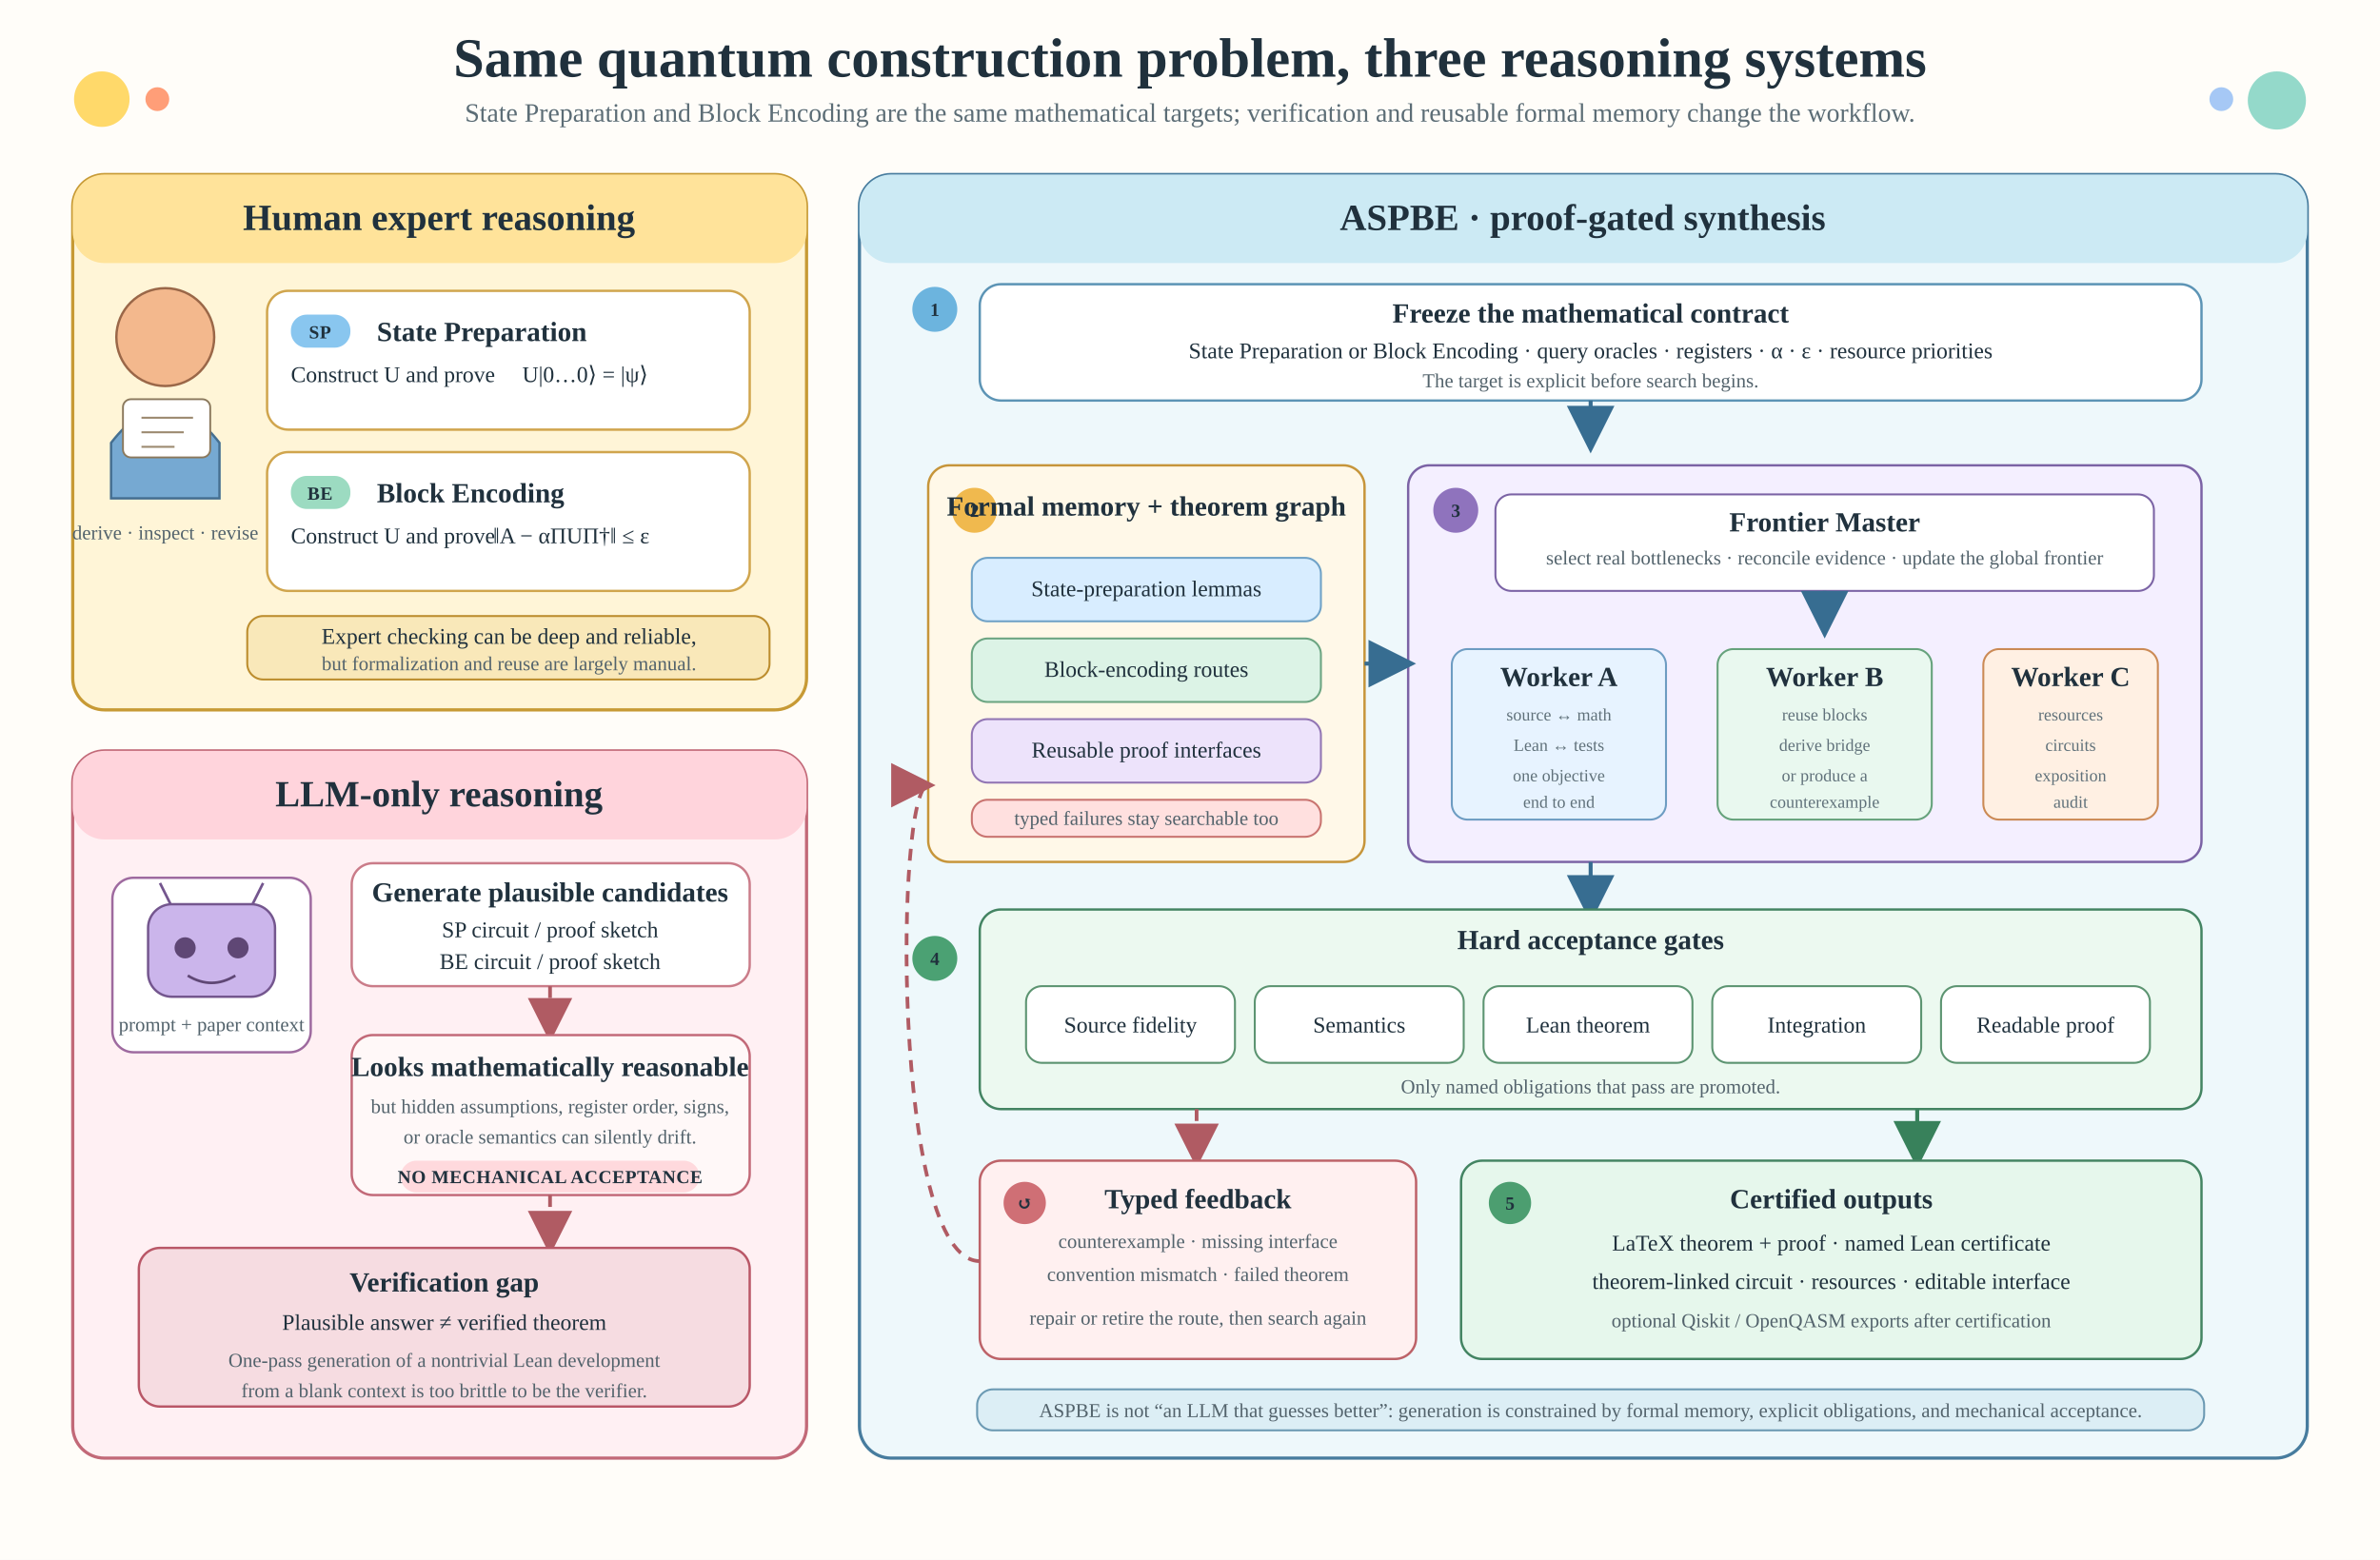
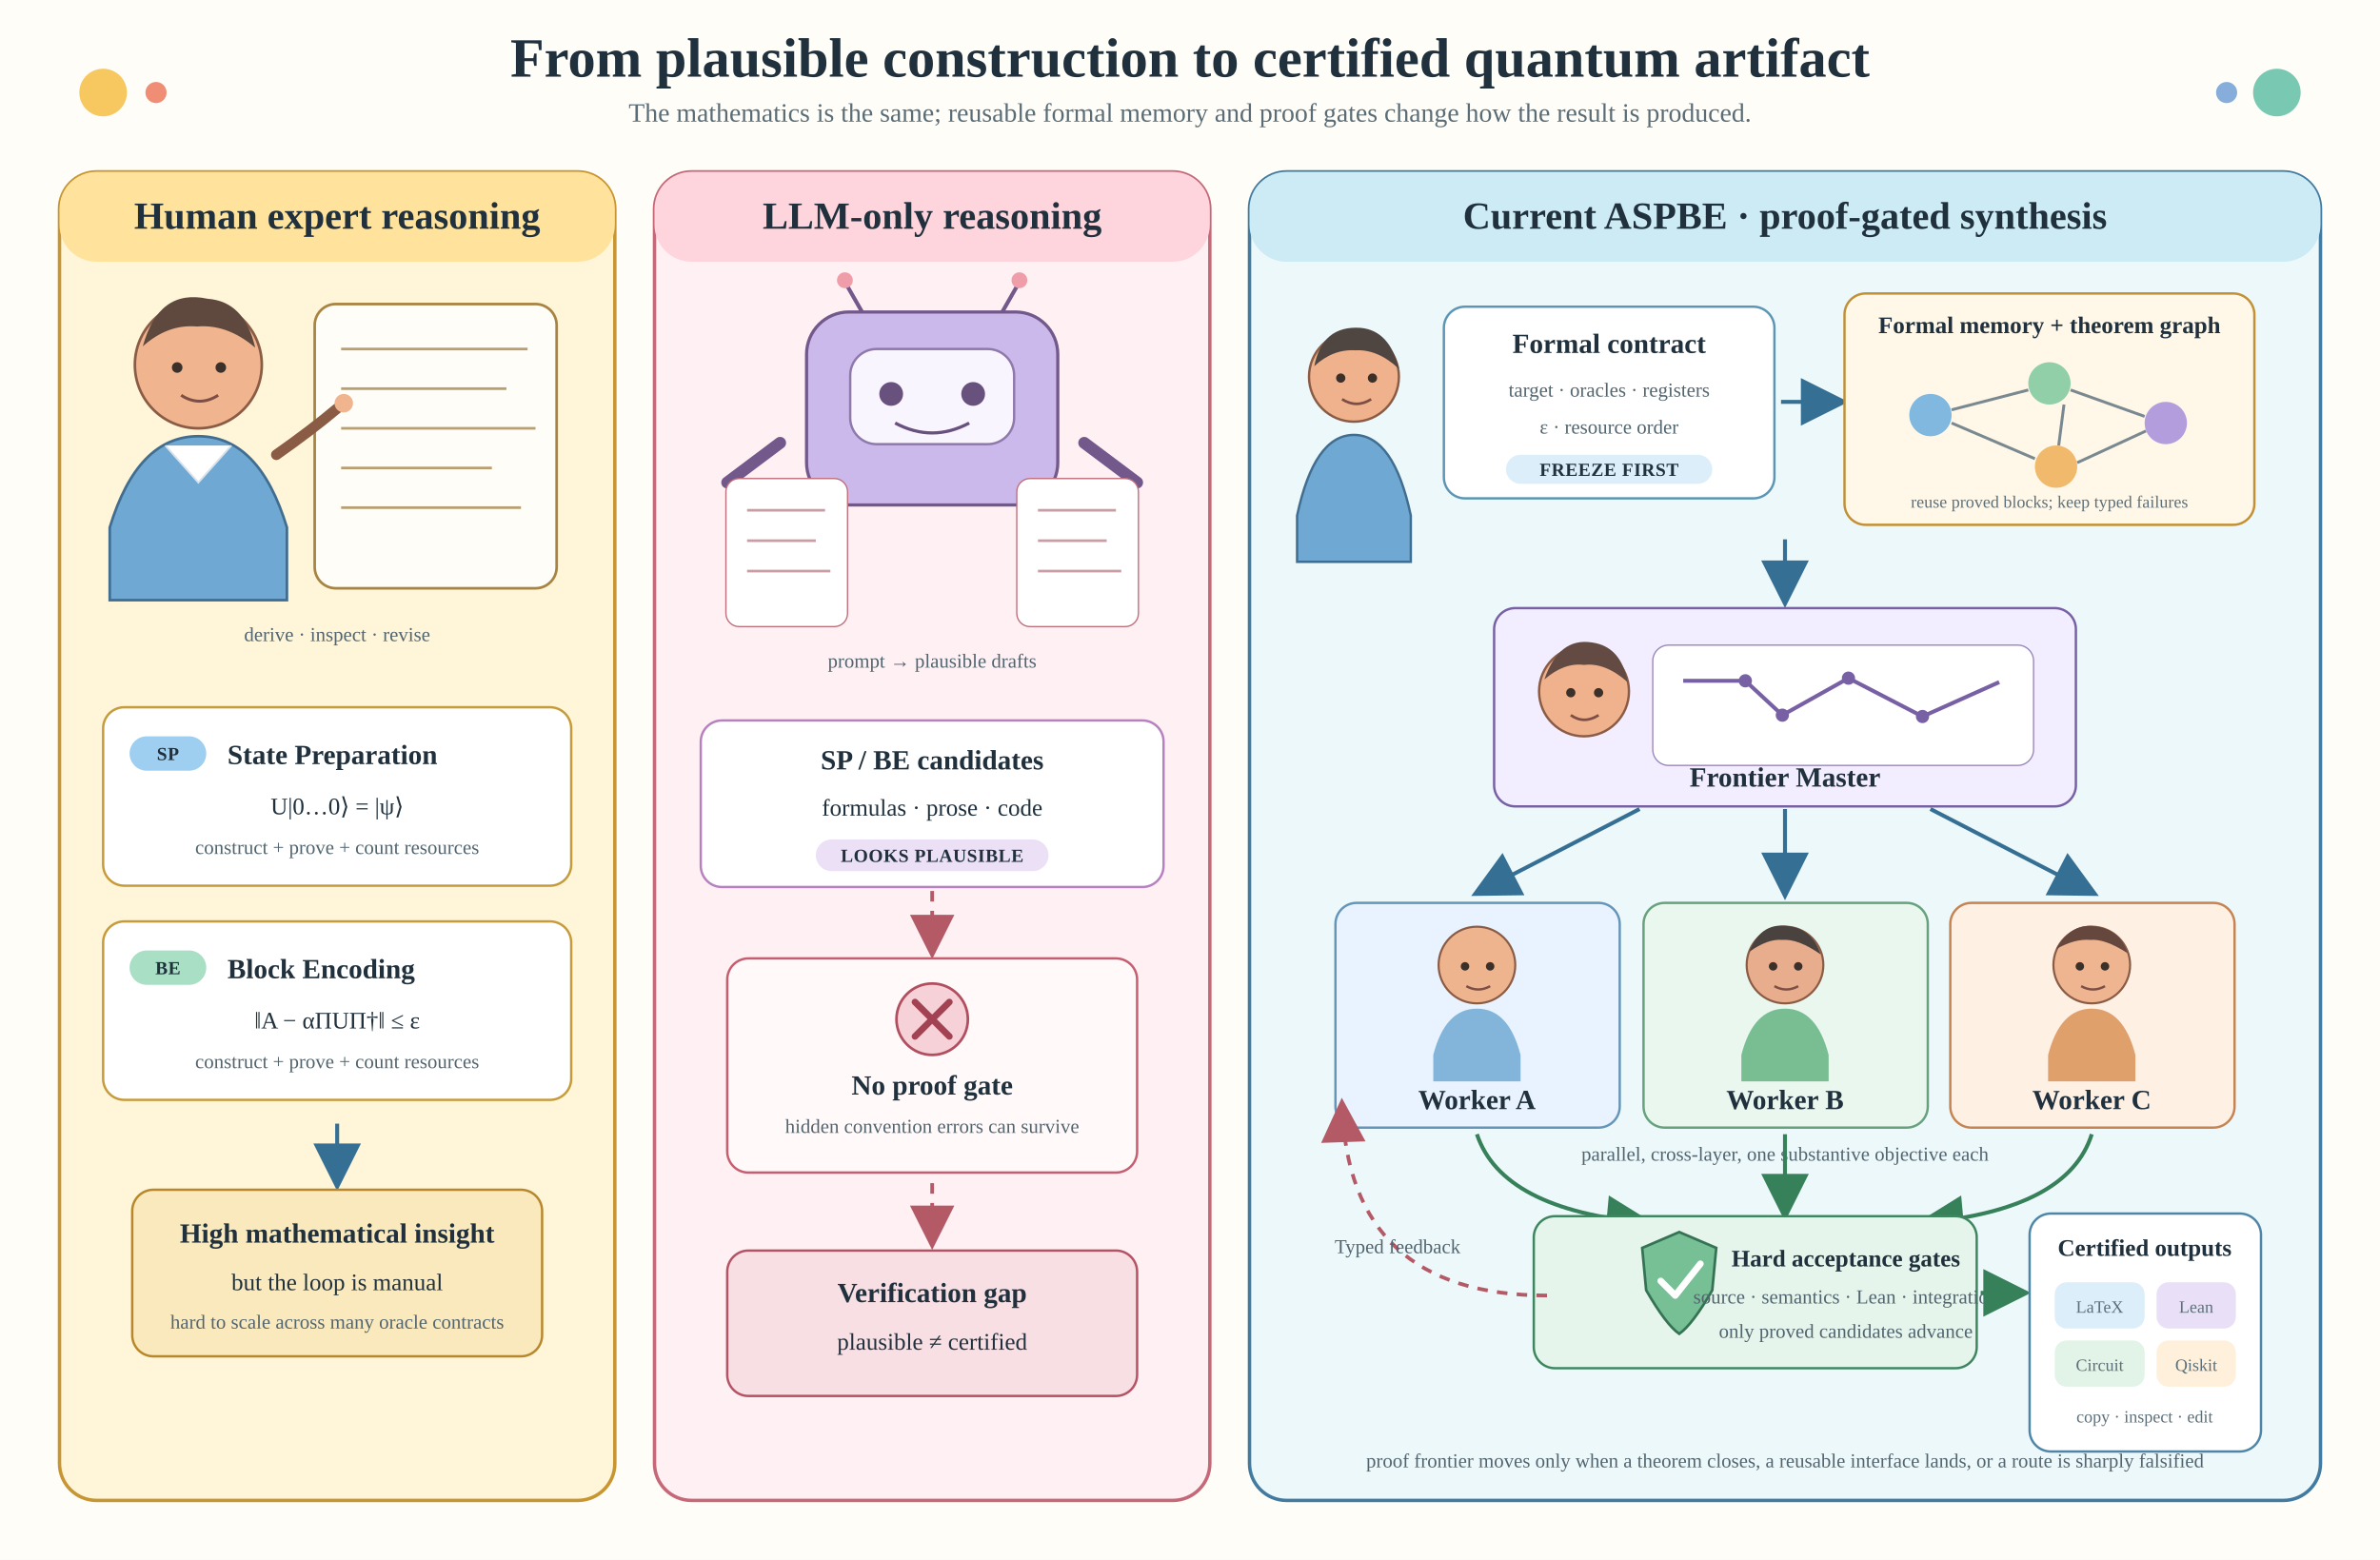
<svg xmlns="http://www.w3.org/2000/svg" width="1800" height="1180" viewBox="0 0 1800 1180" role="img" aria-labelledby="title desc">
  <defs>
    <marker id="arrowBlue" markerWidth="12" markerHeight="12" refX="10" refY="6" orient="auto">
-       <path d="M0,0 L12,6 L0,12 z" fill="#376d91" />
+       <path d="M0,0 L12,6 L0,12 z" fill="#356f94" />
    </marker>
    <marker id="arrowGreen" markerWidth="12" markerHeight="12" refX="10" refY="6" orient="auto">
-       <path d="M0,0 L12,6 L0,12 z" fill="#38815b" />
+       <path d="M0,0 L12,6 L0,12 z" fill="#36805a" />
    </marker>
    <marker id="arrowRed" markerWidth="12" markerHeight="12" refX="10" refY="6" orient="auto">
-       <path d="M0,0 L12,6 L0,12 z" fill="#b05b63" />
+       <path d="M0,0 L12,6 L0,12 z" fill="#b45a67" />
    </marker>
    <style>
      text { font-family: "Times New Roman", Times, serif; fill: #20313d; }
      .title { font-size: 42px; font-weight: 700; }
-       .subtitle { font-size: 20px; fill: #5c6d76; }
-       .panelTitle { font-size: 28px; font-weight: 700; }
+       .subtitle { font-size: 20px; fill: #5a6d77; }
+       .panelTitle { font-size: 29px; font-weight: 700; }
      .head { font-size: 21px; font-weight: 700; }
-       .body { font-size: 17px; }
-       .small { font-size: 15px; fill: #53636c; }
-       .tiny { font-size: 13px; fill: #60717a; }
+       .body { font-size: 18px; }
+       .small { font-size: 15px; fill: #52656f; }
+       .tiny { font-size: 13px; fill: #5d7079; }
      .chip { font-size: 14px; font-weight: 700; letter-spacing: .4px; }
-       .panel { stroke-width: 2.4; rx: 24; ry: 24; }
+       .panel { stroke-width: 2.6; rx: 28; ry: 28; }
      .card { stroke-width: 1.8; rx: 16; ry: 16; }
-       .mini { stroke-width: 1.5; rx: 12; ry: 12; }
-       .blueArrow { stroke: #376d91; stroke-width: 3; fill: none; marker-end: url(#arrowBlue); }
-       .greenArrow { stroke: #38815b; stroke-width: 3; fill: none; marker-end: url(#arrowGreen); }
-       .redArrow { stroke: #b05b63; stroke-width: 2.8; fill: none; stroke-dasharray: 9 7; marker-end: url(#arrowRed); }
+       .blueArrow { stroke: #356f94; stroke-width: 3; fill: none; marker-end: url(#arrowBlue); }
+       .greenArrow { stroke: #36805a; stroke-width: 3; fill: none; marker-end: url(#arrowGreen); }
+       .redArrow { stroke: #b45a67; stroke-width: 2.8; fill: none; stroke-dasharray: 8 7; marker-end: url(#arrowRed); }
    </style>
  </defs>
-   <rect width="1800" height="1180" fill="#fffdf9" />
-   <circle cx="77" cy="75" r="21" fill="#ffd96a" />
-   <circle cx="119" cy="75" r="9" fill="#ff9e78" />
-   <circle cx="1722" cy="76" r="22" fill="#94d9ca" />
-   <circle cx="1680" cy="75" r="9" fill="#a6c8f5" />
-   <text class="title" x="900" y="58" text-anchor="middle">Same quantum construction problem, three reasoning systems</text>
-   <text class="subtitle" x="900" y="92" text-anchor="middle">State Preparation and Block Encoding are the same mathematical targets; verification and reusable formal memory change the workflow.</text>
-   <rect class="panel" x="55" y="132" width="555" height="405" fill="#fff5d7" stroke="#c79a35" />
-   <rect x="55" y="132" width="555" height="67" rx="24" ry="24" fill="#ffe39a" />
-   <text class="panelTitle" x="332" y="174" text-anchor="middle">Human expert reasoning</text>
-   <circle cx="125" cy="255" r="37" fill="#f3b88d" stroke="#9a6748" stroke-width="1.8" />
-   <path d="M84 335 Q125 282 166 335 L166 377 L84 377 Z" fill="#76a9d2" stroke="#456f91" stroke-width="1.8" />
-   <rect x="93" y="302" width="66" height="44" rx="6" fill="#fff" stroke="#8b795d" stroke-width="1.4" />
-   <path d="M107 316 L146 316 M107 327 L139 327 M107 338 L132 338" stroke="#9c8a70" stroke-width="1.5" />
-   <text class="small" x="125" y="408" text-anchor="middle">derive · inspect · revise</text>
-   <rect class="card" x="202" y="220" width="365" height="105" fill="#fff" stroke="#d0a54d" />
-   <rect x="220" y="238" width="45" height="25" rx="12" fill="#89c6ef" />
-   <text class="chip" x="242" y="256" text-anchor="middle">SP</text>
-   <text class="head" x="285" y="258">State Preparation</text>
-   <text class="body" x="220" y="289">Construct U and prove</text>
-   <text class="body" x="395" y="289">U|0…0⟩ = |ψ⟩</text>
-   <rect class="card" x="202" y="342" width="365" height="105" fill="#fff" stroke="#d0a54d" />
-   <rect x="220" y="360" width="45" height="25" rx="12" fill="#9cdbc1" />
-   <text class="chip" x="242" y="378" text-anchor="middle">BE</text>
-   <text class="head" x="285" y="380">Block Encoding</text>
-   <text class="body" x="220" y="411">Construct U and prove</text>
-   <text class="body" x="373" y="411">‖A − αΠUΠ†‖ ≤ ε</text>
-   <rect class="mini" x="187" y="466" width="395" height="48" fill="#f9e8b9" stroke="#bc8d2e" />
-   <text class="body" x="385" y="487" text-anchor="middle">Expert checking can be deep and reliable,</text>
-   <text class="small" x="385" y="507" text-anchor="middle">but formalization and reuse are largely manual.</text>
-   <rect class="panel" x="55" y="568" width="555" height="535" fill="#fff0f3" stroke="#c26978" />
-   <rect x="55" y="568" width="555" height="67" rx="24" ry="24" fill="#ffd4dc" />
-   <text class="panelTitle" x="332" y="610" text-anchor="middle">LLM-only reasoning</text>
-   <rect class="card" x="85" y="664" width="150" height="132" fill="#fff" stroke="#9e6a9f" />
-   <rect x="112" y="684" width="96" height="70" rx="18" fill="#cbb5eb" stroke="#74568e" stroke-width="1.8" />
-   <circle cx="140" cy="717" r="8" fill="#5f4775" />
-   <circle cx="180" cy="717" r="8" fill="#5f4775" />
-   <path d="M142 738 Q160 749 178 738" stroke="#5f4775" stroke-width="2" fill="none" />
-   <path d="M129 684 L121 668 M191 684 L199 668" stroke="#74568e" stroke-width="2" />
-   <text class="small" x="160" y="780" text-anchor="middle">prompt + paper context</text>
-   <rect class="card" x="266" y="653" width="301" height="93" fill="#fff" stroke="#ca7c89" />
-   <text class="head" x="416" y="682" text-anchor="middle">Generate plausible candidates</text>
-   <text class="body" x="416" y="709" text-anchor="middle">SP circuit / proof sketch</text>
-   <text class="body" x="416" y="733" text-anchor="middle">BE circuit / proof sketch</text>
-   <path class="redArrow" d="M416 746 L416 783" />
-   <rect class="card" x="266" y="783" width="301" height="121" fill="#fff8f8" stroke="#c26978" />
-   <text class="head" x="416" y="814" text-anchor="middle">Looks mathematically reasonable</text>
-   <text class="small" x="416" y="842" text-anchor="middle">but hidden assumptions, register order, signs,</text>
-   <text class="small" x="416" y="865" text-anchor="middle">or oracle semantics can silently drift.</text>
-   <rect x="303" y="878" width="226" height="24" rx="12" fill="#ffd9dd" />
-   <text class="chip" x="416" y="895" text-anchor="middle" fill="#8f3e4a">NO MECHANICAL ACCEPTANCE</text>
-   <path class="redArrow" d="M416 904 L416 944" />
-   <rect class="card" x="105" y="944" width="462" height="120" fill="#f6dce1" stroke="#b95767" />
-   <text class="head" x="336" y="977" text-anchor="middle">Verification gap</text>
-   <text class="body" x="336" y="1006" text-anchor="middle">Plausible answer ≠ verified theorem</text>
-   <text class="small" x="336" y="1034" text-anchor="middle">One-pass generation of a nontrivial Lean development</text>
-   <text class="small" x="336" y="1057" text-anchor="middle">from a blank context is too brittle to be the verifier.</text>
-   <rect class="panel" x="650" y="132" width="1095" height="971" fill="#eef8fb" stroke="#477c9e" />
-   <rect x="650" y="132" width="1095" height="67" rx="24" ry="24" fill="#cceaf4" />
-   <text class="panelTitle" x="1197" y="174" text-anchor="middle">ASPBE · proof-gated synthesis</text>
-   <circle cx="707" cy="234" r="17" fill="#6cb4de" />
-   <text class="chip" x="707" y="239" text-anchor="middle" fill="#fff">1</text>
-   <rect class="card" x="741" y="215" width="924" height="88" fill="#fff" stroke="#5c94b5" />
-   <text class="head" x="1203" y="244" text-anchor="middle">Freeze the mathematical contract</text>
-   <text class="body" x="1203" y="271" text-anchor="middle">State Preparation or Block Encoding · query oracles · registers · α · ε · resource priorities</text>
-   <text class="small" x="1203" y="293" text-anchor="middle">The target is explicit before search begins.</text>
-   <path class="blueArrow" d="M1203 303 L1203 337" />
-   <rect class="card" x="702" y="352" width="330" height="300" fill="#fff8e8" stroke="#c6953a" />
-   <circle cx="737" cy="386" r="17" fill="#f0b94e" />
-   <text class="chip" x="737" y="391" text-anchor="middle" fill="#fff">2</text>
-   <text class="head" x="867" y="390" text-anchor="middle">Formal memory + theorem graph</text>
-   <rect class="mini" x="735" y="422" width="264" height="48" fill="#d8edff" stroke="#6fa2c7" />
-   <text class="body" x="867" y="451" text-anchor="middle">State-preparation lemmas</text>
-   <rect class="mini" x="735" y="483" width="264" height="48" fill="#dcf3e6" stroke="#6ca582" />
-   <text class="body" x="867" y="512" text-anchor="middle">Block-encoding routes</text>
-   <rect class="mini" x="735" y="544" width="264" height="48" fill="#ede3fb" stroke="#9276b4" />
-   <text class="body" x="867" y="573" text-anchor="middle">Reusable proof interfaces</text>
-   <rect class="mini" x="735" y="605" width="264" height="28" fill="#ffe0df" stroke="#c97470" />
-   <text class="small" x="867" y="624" text-anchor="middle">typed failures stay searchable too</text>
-   <rect class="card" x="1065" y="352" width="600" height="300" fill="#f4efff" stroke="#7b63a5" />
-   <circle cx="1101" cy="386" r="17" fill="#8f73bd" />
-   <text class="chip" x="1101" y="391" text-anchor="middle" fill="#fff">3</text>
-   <rect class="mini" x="1131" y="374" width="498" height="73" fill="#fff" stroke="#7b63a5" />
-   <text class="head" x="1380" y="402" text-anchor="middle">Frontier Master</text>
-   <text class="small" x="1380" y="427" text-anchor="middle">select real bottlenecks · reconcile evidence · update the global frontier</text>
-   <path class="blueArrow" d="M1380 447 L1380 477" />
-   <rect class="mini" x="1098" y="491" width="162" height="129" fill="#e7f3ff" stroke="#6d9cc2" />
-   <text class="head" x="1179" y="519" text-anchor="middle">Worker A</text>
-   <text class="tiny" x="1179" y="545" text-anchor="middle">source ↔ math</text>
-   <text class="tiny" x="1179" y="568" text-anchor="middle">Lean ↔ tests</text>
-   <text class="tiny" x="1179" y="591" text-anchor="middle">one objective</text>
-   <text class="tiny" x="1179" y="611" text-anchor="middle">end to end</text>
-   <rect class="mini" x="1299" y="491" width="162" height="129" fill="#e9f8ef" stroke="#66a27c" />
-   <text class="head" x="1380" y="519" text-anchor="middle">Worker B</text>
-   <text class="tiny" x="1380" y="545" text-anchor="middle">reuse blocks</text>
-   <text class="tiny" x="1380" y="568" text-anchor="middle">derive bridge</text>
-   <text class="tiny" x="1380" y="591" text-anchor="middle">or produce a</text>
-   <text class="tiny" x="1380" y="611" text-anchor="middle">counterexample</text>
-   <rect class="mini" x="1500" y="491" width="132" height="129" fill="#fff0e3" stroke="#cb8a55" />
-   <text class="head" x="1566" y="519" text-anchor="middle">Worker C</text>
-   <text class="tiny" x="1566" y="545" text-anchor="middle">resources</text>
-   <text class="tiny" x="1566" y="568" text-anchor="middle">circuits</text>
-   <text class="tiny" x="1566" y="591" text-anchor="middle">exposition</text>
-   <text class="tiny" x="1566" y="611" text-anchor="middle">audit</text>
-   <path class="blueArrow" d="M1032 502 L1065 502" />
-   <path class="blueArrow" d="M1203 652 L1203 692" />
-   <circle cx="707" cy="725" r="17" fill="#4ba173" />
-   <text class="chip" x="707" y="730" text-anchor="middle" fill="#fff">4</text>
-   <rect class="card" x="741" y="688" width="924" height="151" fill="#ecf9f0" stroke="#438462" />
-   <text class="head" x="1203" y="718" text-anchor="middle">Hard acceptance gates</text>
-   <rect class="mini" x="776" y="746" width="158" height="58" fill="#fff" stroke="#5c9471" />
-   <text class="body" x="855" y="781" text-anchor="middle">Source fidelity</text>
-   <rect class="mini" x="949" y="746" width="158" height="58" fill="#fff" stroke="#5c9471" />
-   <text class="body" x="1028" y="781" text-anchor="middle">Semantics</text>
-   <rect class="mini" x="1122" y="746" width="158" height="58" fill="#fff" stroke="#5c9471" />
-   <text class="body" x="1201" y="781" text-anchor="middle">Lean theorem</text>
-   <rect class="mini" x="1295" y="746" width="158" height="58" fill="#fff" stroke="#5c9471" />
-   <text class="body" x="1374" y="781" text-anchor="middle">Integration</text>
-   <rect class="mini" x="1468" y="746" width="158" height="58" fill="#fff" stroke="#5c9471" />
-   <text class="body" x="1547" y="781" text-anchor="middle">Readable proof</text>
-   <text class="small" x="1203" y="827" text-anchor="middle">Only named obligations that pass are promoted.</text>
-   <path class="redArrow" d="M905 839 L905 878" />
-   <rect class="card" x="741" y="878" width="330" height="150" fill="#fff0f0" stroke="#bd6268" />
-   <circle cx="775" cy="910" r="16" fill="#cf6f75" />
-   <text class="chip" x="775" y="915" text-anchor="middle" fill="#fff">↺</text>
-   <text class="head" x="906" y="914" text-anchor="middle">Typed feedback</text>
-   <text class="small" x="906" y="944" text-anchor="middle">counterexample · missing interface</text>
-   <text class="small" x="906" y="969" text-anchor="middle">convention mismatch · failed theorem</text>
-   <text class="small" x="906" y="1002" text-anchor="middle">repair or retire the route, then search again</text>
-   <path class="redArrow" d="M741 954 C674 954 677 594 702 594" />
-   <path class="greenArrow" d="M1450 839 L1450 878" />
-   <rect class="card" x="1105" y="878" width="560" height="150" fill="#e6f7ec" stroke="#438462" />
-   <circle cx="1142" cy="910" r="16" fill="#4c9e70" />
-   <text class="chip" x="1142" y="915" text-anchor="middle" fill="#fff">5</text>
-   <text class="head" x="1385" y="914" text-anchor="middle">Certified outputs</text>
-   <text class="body" x="1385" y="946" text-anchor="middle">LaTeX theorem + proof · named Lean certificate</text>
-   <text class="body" x="1385" y="975" text-anchor="middle">theorem-linked circuit · resources · editable interface</text>
-   <text class="small" x="1385" y="1004" text-anchor="middle">optional Qiskit / OpenQASM exports after certification</text>
-   <rect class="mini" x="739" y="1051" width="928" height="31" fill="#dceef5" stroke="#6c9ab3" />
-   <text class="small" x="1203" y="1072" text-anchor="middle">ASPBE is not “an LLM that guesses better”: generation is constrained by formal memory, explicit obligations, and mechanical acceptance.</text>
+   <rect width="1800" height="1180" fill="#fffdf8" />
+   <circle cx="78" cy="70" r="18" fill="#f6c85f" />
+   <circle cx="118" cy="70" r="8" fill="#ef8d75" />
+   <circle cx="1722" cy="70" r="18" fill="#79c9b2" />
+   <circle cx="1684" cy="70" r="8" fill="#87addb" />
+   <text class="title" x="900" y="58" text-anchor="middle">From plausible construction to certified quantum artifact</text>
+   <text class="subtitle" x="900" y="92" text-anchor="middle">The mathematics is the same; reusable formal memory and proof gates change how the result is produced.</text>
+   <rect class="panel" x="45" y="130" width="420" height="1005" fill="#fff5d8" stroke="#c79532" />
+   <rect x="45" y="130" width="420" height="68" rx="28" ry="28" fill="#ffe39d" />
+   <text class="panelTitle" x="255" y="173" text-anchor="middle">Human expert reasoning</text>
+   <circle cx="150" cy="276" r="48" fill="#f0b48f" stroke="#8a5c45" stroke-width="2" />
+   <path d="M108 262 Q120 218 157 226 Q185 228 193 263 Q172 245 149 247 Q127 245 108 262 Z" fill="#5f493f" />
+   <circle cx="134" cy="278" r="4" fill="#3b302a" />
+   <circle cx="167" cy="278" r="4" fill="#3b302a" />
+   <path d="M137 299 Q151 308 165 299" stroke="#7d4e44" stroke-width="2.2" fill="none" />
+   <path d="M83 399 Q104 330 150 330 Q196 330 217 399 L217 454 L83 454 Z" fill="#6fa8d2" stroke="#416e90" stroke-width="2" />
+   <path d="M125 337 L150 365 L175 337" fill="#fff" stroke="#d7e2ea" stroke-width="1.4" />
+   <rect x="238" y="230" width="183" height="215" rx="16" fill="#fffdf7" stroke="#a88443" stroke-width="2" />
+   <path d="M258 264 L399 264 M258 294 L383 294 M258 324 L405 324 M258 354 L372 354 M258 384 L394 384" stroke="#b89e70" stroke-width="2" />
+   <path d="M209 344 Q236 325 255 309" stroke="#8a5c45" stroke-width="8" fill="none" stroke-linecap="round" />
+   <circle cx="260" cy="305" r="7" fill="#f0b48f" />
+   <text class="small" x="255" y="485" text-anchor="middle">derive · inspect · revise</text>
+   <rect class="card" x="78" y="535" width="354" height="135" fill="#ffffff" stroke="#c69b3b" />
+   <rect x="98" y="557" width="58" height="26" rx="13" fill="#9ecff0" />
+   <text class="chip" x="127" y="575" text-anchor="middle">SP</text>
+   <text class="head" x="172" y="578">State Preparation</text>
+   <text class="body" x="255" y="616" text-anchor="middle">U|0…0⟩ = |ψ⟩</text>
+   <text class="small" x="255" y="646" text-anchor="middle">construct + prove + count resources</text>
+   <rect class="card" x="78" y="697" width="354" height="135" fill="#ffffff" stroke="#c69b3b" />
+   <rect x="98" y="719" width="58" height="26" rx="13" fill="#a9dfc5" />
+   <text class="chip" x="127" y="737" text-anchor="middle">BE</text>
+   <text class="head" x="172" y="740">Block Encoding</text>
+   <text class="body" x="255" y="778" text-anchor="middle">‖A − αΠUΠ†‖ ≤ ε</text>
+   <text class="small" x="255" y="808" text-anchor="middle">construct + prove + count resources</text>
+   <path class="blueArrow" d="M255 850 L255 895" />
+   <rect class="card" x="100" y="900" width="310" height="126" fill="#f9e9bd" stroke="#b8872b" />
+   <text class="head" x="255" y="940" text-anchor="middle">High mathematical insight</text>
+   <text class="body" x="255" y="976" text-anchor="middle">but the loop is manual</text>
+   <text class="small" x="255" y="1005" text-anchor="middle">hard to scale across many oracle contracts</text>
+   <rect class="panel" x="495" y="130" width="420" height="1005" fill="#fff0f4" stroke="#c56979" />
+   <rect x="495" y="130" width="420" height="68" rx="28" ry="28" fill="#ffd5dd" />
+   <text class="panelTitle" x="705" y="173" text-anchor="middle">LLM-only reasoning</text>
+   <rect x="610" y="236" width="190" height="146" rx="32" fill="#ccb9eb" stroke="#72588b" stroke-width="2.4" />
+   <rect x="643" y="264" width="124" height="72" rx="20" fill="#f8f5ff" stroke="#8f79aa" stroke-width="1.8" />
+   <circle cx="674" cy="298" r="9" fill="#69517e" />
+   <circle cx="736" cy="298" r="9" fill="#69517e" />
+   <path d="M677 320 Q705 335 733 320" stroke="#69517e" stroke-width="2.4" fill="none" />
+   <path d="M652 236 L640 215 M758 236 L770 215" stroke="#72588b" stroke-width="3" />
+   <circle cx="639" cy="212" r="6" fill="#ef9ea9" />
+   <circle cx="771" cy="212" r="6" fill="#ef9ea9" />
+   <path d="M590 335 L550 365 M820 335 L860 365" stroke="#72588b" stroke-width="9" stroke-linecap="round" />
+   <rect x="549" y="362" width="92" height="112" rx="10" fill="#fff" stroke="#c06d7a" />
+   <path d="M565 386 L624 386 M565 409 L617 409 M565 432 L628 432" stroke="#ca9da5" stroke-width="2" />
+   <rect x="769" y="362" width="92" height="112" rx="10" fill="#fff" stroke="#c06d7a" />
+   <path d="M785 386 L844 386 M785 409 L837 409 M785 432 L848 432" stroke="#ca9da5" stroke-width="2" />
+   <text class="small" x="705" y="505" text-anchor="middle">prompt → plausible drafts</text>
+   <rect class="card" x="530" y="545" width="350" height="126" fill="#ffffff" stroke="#b781bf" />
+   <text class="head" x="705" y="582" text-anchor="middle">SP / BE candidates</text>
+   <text class="body" x="705" y="617" text-anchor="middle">formulas · prose · code</text>
+   <rect x="617" y="635" width="176" height="24" rx="12" fill="#ece0f7" />
+   <text class="chip" x="705" y="652" text-anchor="middle">LOOKS PLAUSIBLE</text>
+   <path class="redArrow" d="M705 674 L705 720" />
+   <rect class="card" x="550" y="725" width="310" height="162" fill="#fff9fa" stroke="#c45e70" />
+   <circle cx="705" cy="771" r="27" fill="#f6d2d8" stroke="#b14e60" stroke-width="2" />
+   <path d="M692 758 L718 784 M718 758 L692 784" stroke="#a34252" stroke-width="5" fill="none" stroke-linecap="round" />
+   <text class="head" x="705" y="828" text-anchor="middle">No proof gate</text>
+   <text class="small" x="705" y="857" text-anchor="middle">hidden convention errors can survive</text>
+   <path class="redArrow" d="M705 895 L705 940" />
+   <rect class="card" x="550" y="946" width="310" height="110" fill="#f7dfe4" stroke="#b55264" />
+   <text class="head" x="705" y="985" text-anchor="middle">Verification gap</text>
+   <text class="body" x="705" y="1021" text-anchor="middle">plausible ≠ certified</text>
+   <rect class="panel" x="945" y="130" width="810" height="1005" fill="#edf8fb" stroke="#427b9f" />
+   <rect x="945" y="130" width="810" height="68" rx="28" ry="28" fill="#ccebf4" />
+   <text class="panelTitle" x="1350" y="173" text-anchor="middle">Current ASPBE · proof-gated synthesis</text>
+   <circle cx="1024" cy="285" r="34" fill="#efb28d" stroke="#8a5c45" stroke-width="1.8" />
+   <path d="M994 277 Q1000 246 1029 248 Q1051 250 1058 279 Q1042 264 1025 265 Q1008 264 994 277 Z" fill="#4f4641" />
+   <circle cx="1014" cy="286" r="3.5" fill="#3b302a" />
+   <circle cx="1038" cy="286" r="3.5" fill="#3b302a" />
+   <path d="M1015 302 Q1026 309 1037 302" stroke="#7d4e44" stroke-width="2" fill="none" />
+   <path d="M981 390 Q994 329 1024 329 Q1054 329 1067 390 L1067 425 L981 425 Z" fill="#6fa8d2" stroke="#416e90" stroke-width="1.8" />
+   <rect class="card" x="1092" y="232" width="250" height="145" fill="#fff" stroke="#5d96b5" />
+   <text class="head" x="1217" y="267" text-anchor="middle">Formal contract</text>
+   <text class="small" x="1217" y="300" text-anchor="middle">target · oracles · registers</text>
+   <text class="small" x="1217" y="328" text-anchor="middle">ε · resource order</text>
+   <rect x="1139" y="344" width="156" height="22" rx="11" fill="#dceefa" />
+   <text class="chip" x="1217" y="360" text-anchor="middle">FREEZE FIRST</text>
+   <path class="blueArrow" d="M1347 304 L1392 304" />
+   <rect class="card" x="1395" y="222" width="310" height="175" fill="#fff8e9" stroke="#c29035" />
+   <text class="body" x="1550" y="252" text-anchor="middle" font-weight="700">Formal memory + theorem graph</text>
+   <circle cx="1460" cy="314" r="16" fill="#80b8e0" />
+   <circle cx="1550" cy="290" r="16" fill="#91cfa9" />
+   <circle cx="1638" cy="320" r="16" fill="#b49ddd" />
+   <circle cx="1555" cy="353" r="16" fill="#f0b96b" />
+   <path d="M1476 310 L1534 295 M1566 295 L1622 315 M1561 306 L1557 337 M1476 320 L1539 347 M1571 350 L1623 326" stroke="#7a8990" stroke-width="2.2" />
+   <text class="tiny" x="1550" y="384" text-anchor="middle">reuse proved blocks; keep typed failures</text>
+   <path class="blueArrow" d="M1350 408 L1350 454" />
+   <rect class="card" x="1130" y="460" width="440" height="150" fill="#f2edff" stroke="#7860a4" />
+   <circle cx="1198" cy="523" r="34" fill="#efb28d" stroke="#8a5c45" stroke-width="1.8" />
+   <path d="M1168 514 Q1179 482 1204 486 Q1226 489 1231 516 Q1214 501 1198 503 Q1183 501 1168 514 Z" fill="#634b43" />
+   <circle cx="1188" cy="524" r="3.5" fill="#3b302a" />
+   <circle cx="1209" cy="524" r="3.5" fill="#3b302a" />
+   <path d="M1188 541 Q1198 548 1209 541" stroke="#7d4e44" stroke-width="2" fill="none" />
+   <rect x="1250" y="488" width="288" height="91" rx="12" fill="#fff" stroke="#9a86bb" />
+   <path d="M1273 515 L1320 515 L1348 541 L1398 513 L1454 542 L1512 516" stroke="#7860a4" stroke-width="3" fill="none" />
+   <circle cx="1320" cy="515" r="5" fill="#7860a4" />
+   <circle cx="1348" cy="541" r="5" fill="#7860a4" />
+   <circle cx="1398" cy="513" r="5" fill="#7860a4" />
+   <circle cx="1454" cy="542" r="5" fill="#7860a4" />
+   <text class="head" x="1350" y="595" text-anchor="middle">Frontier Master</text>
+   <path class="blueArrow" d="M1240 612 L1118 675" />
+   <path class="blueArrow" d="M1350 612 L1350 675" />
+   <path class="blueArrow" d="M1460 612 L1582 675" />
+   <rect class="card" x="1010" y="683" width="215" height="170" fill="#e8f3ff" stroke="#6596ba" />
+   <circle cx="1117" cy="730" r="29" fill="#eeb48e" stroke="#8a5c45" stroke-width="1.6" />
+   <circle cx="1108" cy="731" r="3.2" fill="#3b302a" />
+   <circle cx="1127" cy="731" r="3.2" fill="#3b302a" />
+   <path d="M1109 746 Q1118 751 1127 746" stroke="#7d4e44" stroke-width="1.8" fill="none" />
+   <path d="M1084 798 Q1093 763 1117 763 Q1141 763 1150 798 L1150 818 L1084 818 Z" fill="#82b5d9" />
+   <text class="head" x="1117" y="839" text-anchor="middle">Worker A</text>
+   <rect class="card" x="1243" y="683" width="215" height="170" fill="#eaf7ef" stroke="#67a17d" />
+   <circle cx="1350" cy="730" r="29" fill="#e8ad8c" stroke="#8a5c45" stroke-width="1.6" />
+   <path d="M1323 720 Q1332 696 1355 701 Q1371 704 1377 722 Q1360 710 1348 711 Q1337 710 1323 720 Z" fill="#49423e" />
+   <circle cx="1341" cy="731" r="3.2" fill="#3b302a" />
+   <circle cx="1360" cy="731" r="3.2" fill="#3b302a" />
+   <path d="M1342 746 Q1351 751 1360 746" stroke="#7d4e44" stroke-width="1.8" fill="none" />
+   <path d="M1317 798 Q1326 763 1350 763 Q1374 763 1383 798 L1383 818 L1317 818 Z" fill="#79bd92" />
+   <text class="head" x="1350" y="839" text-anchor="middle">Worker B</text>
+   <rect class="card" x="1475" y="683" width="215" height="170" fill="#fff0e4" stroke="#c58452" />
+   <circle cx="1582" cy="730" r="29" fill="#efb591" stroke="#8a5c45" stroke-width="1.6" />
+   <path d="M1555 718 Q1567 697 1586 701 Q1604 704 1609 721 Q1592 710 1581 711 Q1569 710 1555 718 Z" fill="#65473e" />
+   <circle cx="1573" cy="731" r="3.2" fill="#3b302a" />
+   <circle cx="1592" cy="731" r="3.2" fill="#3b302a" />
+   <path d="M1574 746 Q1583 751 1592 746" stroke="#7d4e44" stroke-width="1.8" fill="none" />
+   <path d="M1549 798 Q1558 763 1582 763 Q1606 763 1615 798 L1615 818 L1549 818 Z" fill="#e0a06c" />
+   <text class="head" x="1582" y="839" text-anchor="middle">Worker C</text>
+   <text class="small" x="1350" y="878" text-anchor="middle">parallel, cross-layer, one substantive objective each</text>
+   <path class="greenArrow" d="M1117 858 Q1136 915 1245 925" />
+   <path class="greenArrow" d="M1350 858 L1350 918" />
+   <path class="greenArrow" d="M1582 858 Q1564 915 1455 925" />
+   <rect class="card" x="1160" y="920" width="335" height="115" fill="#e5f5eb" stroke="#3e865f" />
+   <path d="M1242 944 L1270 932 L1298 944 L1295 976 Q1280 1002 1270 1009 Q1260 1002 1245 976 Z" fill="#77bf94" stroke="#367354" stroke-width="2" />
+   <path d="M1256 969 L1267 980 L1286 956" stroke="#fff" stroke-width="5" fill="none" stroke-linecap="round" stroke-linejoin="round" />
+   <text class="body" x="1396" y="958" text-anchor="middle" font-weight="700">Hard acceptance gates</text>
+   <text class="small" x="1396" y="986" text-anchor="middle">source · semantics · Lean · integration</text>
+   <text class="small" x="1396" y="1012" text-anchor="middle">only proved candidates advance</text>
+   <path class="redArrow" d="M1170 980 Q1020 980 1015 836" />
+   <text class="small" x="1057" y="948" text-anchor="middle">Typed feedback</text>
+   <path class="greenArrow" d="M1498 978 L1530 978" />
+   <rect class="card" x="1535" y="918" width="175" height="180" fill="#ffffff" stroke="#4f86a7" />
+   <text class="body" x="1622" y="950" text-anchor="middle" font-weight="700">Certified outputs</text>
+   <rect x="1554" y="970" width="68" height="35" rx="9" fill="#dceefa" />
+   <text class="tiny" x="1588" y="993" text-anchor="middle">LaTeX</text>
+   <rect x="1631" y="970" width="60" height="35" rx="9" fill="#e9e0f8" />
+   <text class="tiny" x="1661" y="993" text-anchor="middle">Lean</text>
+   <rect x="1554" y="1014" width="68" height="35" rx="9" fill="#e2f3e7" />
+   <text class="tiny" x="1588" y="1037" text-anchor="middle">Circuit</text>
+   <rect x="1631" y="1014" width="60" height="35" rx="9" fill="#fff0dc" />
+   <text class="tiny" x="1661" y="1037" text-anchor="middle">Qiskit</text>
+   <text class="tiny" x="1622" y="1076" text-anchor="middle">copy · inspect · edit</text>
+   <text class="small" x="1350" y="1110" text-anchor="middle">proof frontier moves only when a theorem closes, a reusable interface lands, or a route is sharply falsified</text>
</svg>
